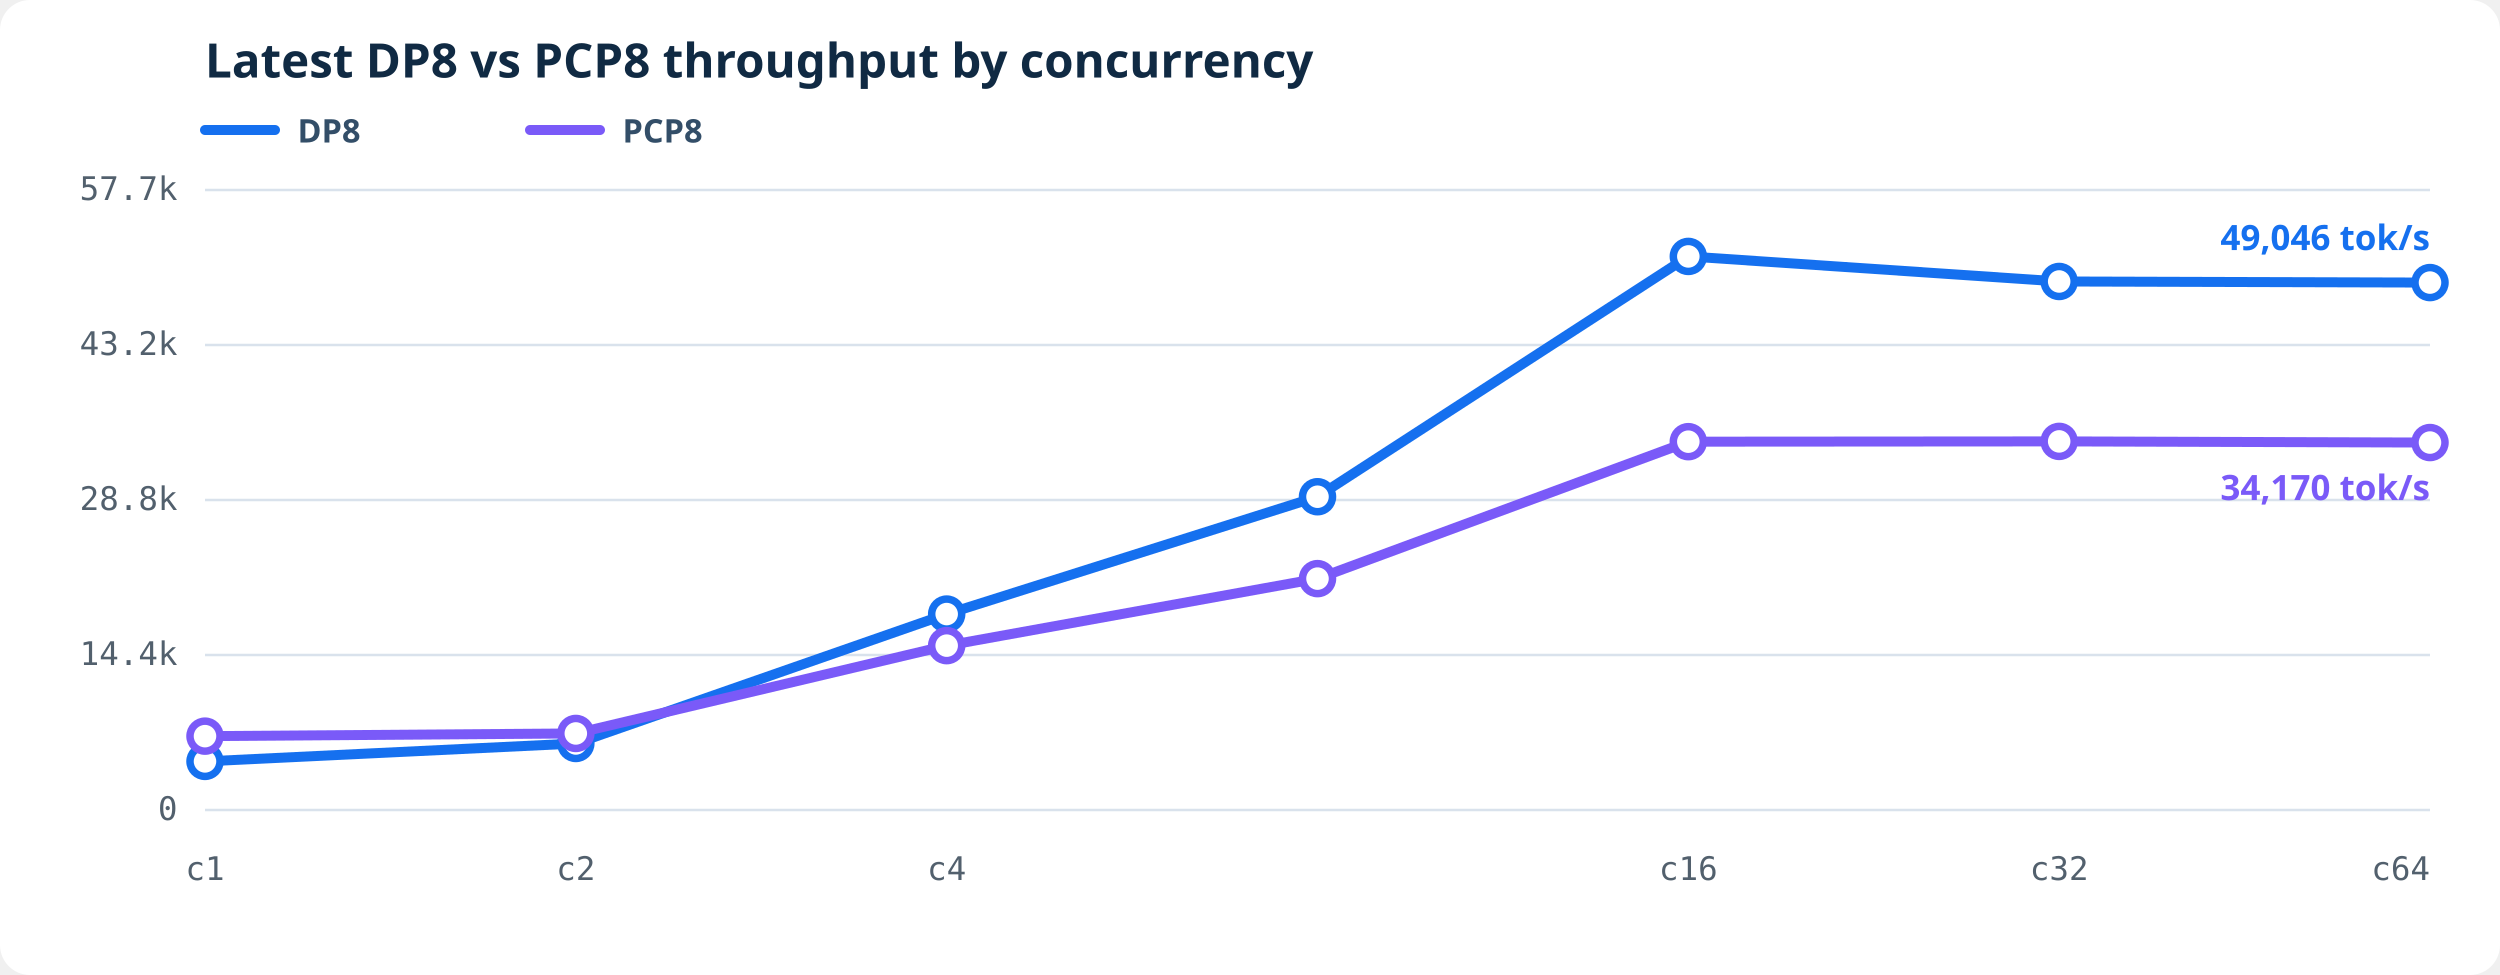
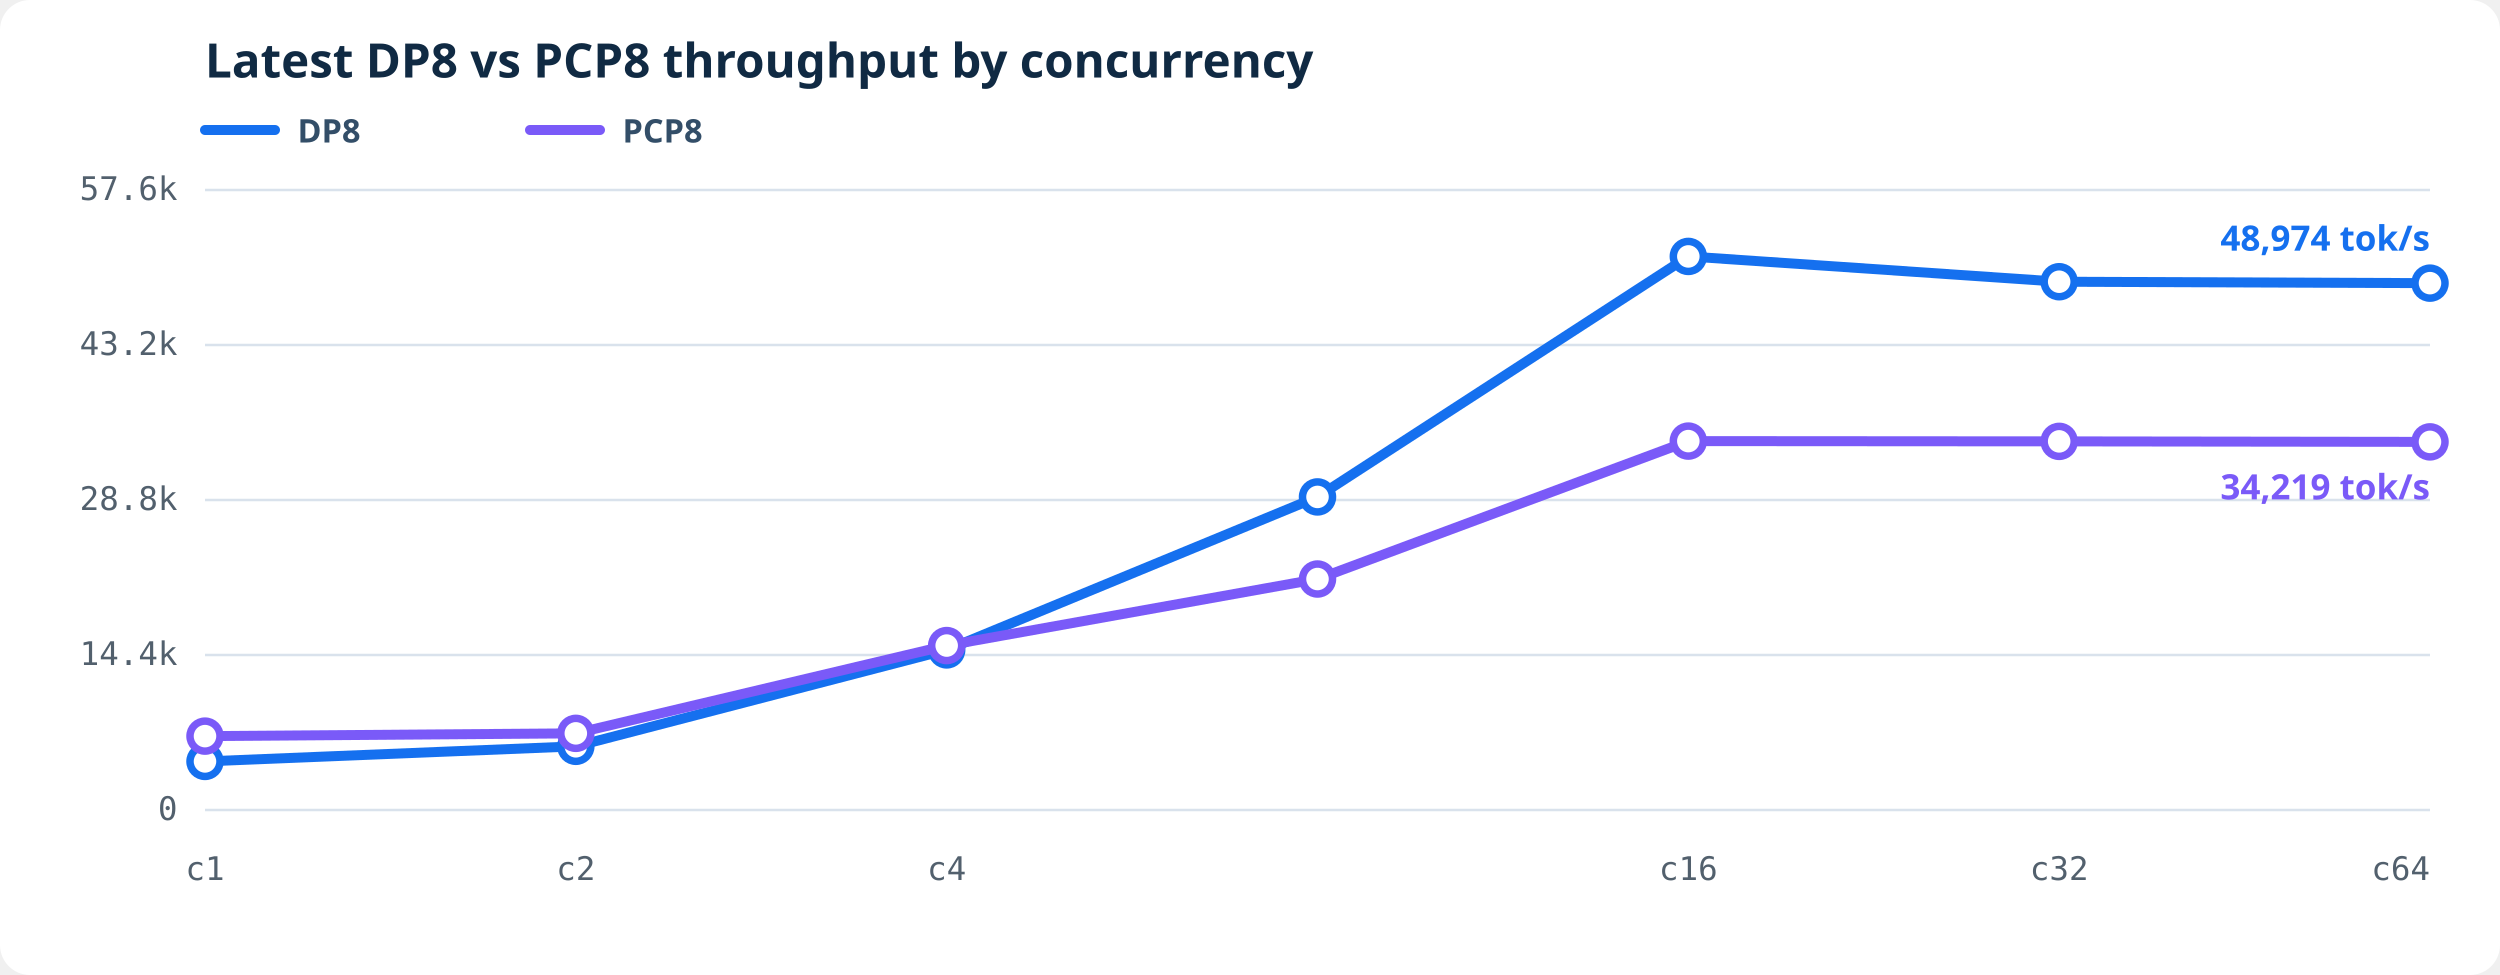
<svg xmlns="http://www.w3.org/2000/svg" viewBox="0 0 1000 390" role="img" aria-labelledby="throughput-title throughput-desc">
  <style>.bg{fill:#fff}.grid{stroke:#d9e2ec;stroke-width:1}.axis{fill:#52606d;font:13px ui-monospace,SFMono-Regular,Consolas,monospace}.heading{fill:#102a43;font:600 19px system-ui,sans-serif}.line{fill:none;stroke-width:4;stroke-linejoin:round;stroke-linecap:round}.dot{fill:#fff;stroke-width:3}.latest{stroke-width:3}.legend{fill:#334e68;font:600 13px system-ui,sans-serif}.value{font:600 14px system-ui,sans-serif}</style>
  <rect class="bg" width="1000" height="390" rx="12" />
  <text class="heading" x="82" y="31">Latest DP8 vs PCP8 throughput by concurrency</text>
  <line x1="82" y1="52" x2="110" y2="52" stroke="#1570ef" stroke-width="4" stroke-linecap="round" />
  <text class="legend" x="119" y="57">DP8</text>
  <line x1="212" y1="52" x2="240" y2="52" stroke="#7a5af8" stroke-width="4" stroke-linecap="round" />
  <text class="legend" x="249" y="57">PCP8</text>
  <line class="grid" x1="82" y1="324.00" x2="972" y2="324.00" />
  <text class="axis" text-anchor="end" x="71" y="328.00">0</text>
  <line class="grid" x1="82" y1="262.00" x2="972" y2="262.00" />
  <text class="axis" text-anchor="end" x="71" y="266.00">14.4k</text>
  <line class="grid" x1="82" y1="200.00" x2="972" y2="200.00" />
  <text class="axis" text-anchor="end" x="71" y="204.00">28.8k</text>
  <line class="grid" x1="82" y1="138.00" x2="972" y2="138.00" />
  <text class="axis" text-anchor="end" x="71" y="142.00">43.2k</text>
  <line class="grid" x1="82" y1="76.00" x2="972" y2="76.00" />
-   <text class="axis" text-anchor="end" x="71" y="80.00">57.7k</text>
+   <text class="axis" text-anchor="end" x="71" y="80.00">57.6k</text>
  <text class="axis" text-anchor="middle" x="82.00" y="352">c1</text>
  <text class="axis" text-anchor="middle" x="230.33" y="352">c2</text>
  <text class="axis" text-anchor="middle" x="378.67" y="352">c4</text>
  <text class="axis" text-anchor="middle" x="675.33" y="352">c16</text>
  <text class="axis" text-anchor="middle" x="823.67" y="352">c32</text>
  <text class="axis" text-anchor="end" x="972.00" y="352">c64</text>
-   <polyline class="line" stroke="#1570ef" points="82.00,304.56 230.33,297.39 378.67,245.63 527.00,198.69 675.33,102.57 823.67,112.59 972.00,113.03" />
-   <circle class="dot" fill="#fff" stroke="#1570ef" cx="82.00" cy="304.56" r="6" />
-   <circle class="dot" fill="#fff" stroke="#1570ef" cx="230.33" cy="297.39" r="6" />
-   <circle class="dot" fill="#fff" stroke="#1570ef" cx="378.67" cy="245.63" r="6" />
-   <circle class="dot" fill="#fff" stroke="#1570ef" cx="527.00" cy="198.69" r="6" />
+   <polyline class="line" stroke="#1570ef" points="82.00,304.57 230.33,298.53 378.67,259.96 527.00,198.77 675.33,102.57 823.67,112.69 972.00,113.26" />
+   <circle class="dot" fill="#fff" stroke="#1570ef" cx="82.00" cy="304.57" r="6" />
+   <circle class="dot" fill="#fff" stroke="#1570ef" cx="230.33" cy="298.53" r="6" />
+   <circle class="dot" fill="#fff" stroke="#1570ef" cx="378.67" cy="259.96" r="6" />
+   <circle class="dot" fill="#fff" stroke="#1570ef" cx="527.00" cy="198.77" r="6" />
  <circle class="dot" fill="#fff" stroke="#1570ef" cx="675.33" cy="102.57" r="6" />
-   <circle class="dot" fill="#fff" stroke="#1570ef" cx="823.67" cy="112.59" r="6" />
-   <circle class="dot latest" fill="#1570ef" stroke="#1570ef" cx="972.00" cy="113.03" r="6" />
-   <text class="value" fill="#1570ef" text-anchor="end" x="972.00" y="100.03">49,046 tok/s</text>
-   <polyline class="line" stroke="#7a5af8" points="82.00,294.46 230.33,293.38 378.67,258.26 527.00,231.45 675.33,176.67 823.67,176.56 972.00,177.02" />
-   <circle class="dot" fill="#fff" stroke="#7a5af8" cx="82.00" cy="294.46" r="6" />
-   <circle class="dot" fill="#fff" stroke="#7a5af8" cx="230.33" cy="293.38" r="6" />
-   <circle class="dot" fill="#fff" stroke="#7a5af8" cx="378.67" cy="258.26" r="6" />
-   <circle class="dot" fill="#fff" stroke="#7a5af8" cx="527.00" cy="231.45" r="6" />
-   <circle class="dot" fill="#fff" stroke="#7a5af8" cx="675.33" cy="176.67" r="6" />
-   <circle class="dot" fill="#fff" stroke="#7a5af8" cx="823.67" cy="176.56" r="6" />
-   <circle class="dot latest" fill="#7a5af8" stroke="#7a5af8" cx="972.00" cy="177.02" r="6" />
-   <text class="value" fill="#7a5af8" text-anchor="end" x="972.00" y="200.02">34,170 tok/s</text>
+   <circle class="dot" fill="#fff" stroke="#1570ef" cx="823.67" cy="112.69" r="6" />
+   <circle class="dot latest" fill="#1570ef" stroke="#1570ef" cx="972.00" cy="113.26" r="6" />
+   <text class="value" fill="#1570ef" text-anchor="end" x="972.00" y="100.26">48,974 tok/s</text>
+   <polyline class="line" stroke="#7a5af8" points="82.00,294.45 230.33,293.34 378.67,258.23 527.00,231.61 675.33,176.44 823.67,176.55 972.00,176.75" />
+   <circle class="dot" fill="#fff" stroke="#7a5af8" cx="82.00" cy="294.45" r="6" />
+   <circle class="dot" fill="#fff" stroke="#7a5af8" cx="230.33" cy="293.34" r="6" />
+   <circle class="dot" fill="#fff" stroke="#7a5af8" cx="378.67" cy="258.23" r="6" />
+   <circle class="dot" fill="#fff" stroke="#7a5af8" cx="527.00" cy="231.61" r="6" />
+   <circle class="dot" fill="#fff" stroke="#7a5af8" cx="675.33" cy="176.44" r="6" />
+   <circle class="dot" fill="#fff" stroke="#7a5af8" cx="823.67" cy="176.55" r="6" />
+   <circle class="dot latest" fill="#7a5af8" stroke="#7a5af8" cx="972.00" cy="176.75" r="6" />
+   <text class="value" fill="#7a5af8" text-anchor="end" x="972.00" y="199.75">34,219 tok/s</text>
</svg>
